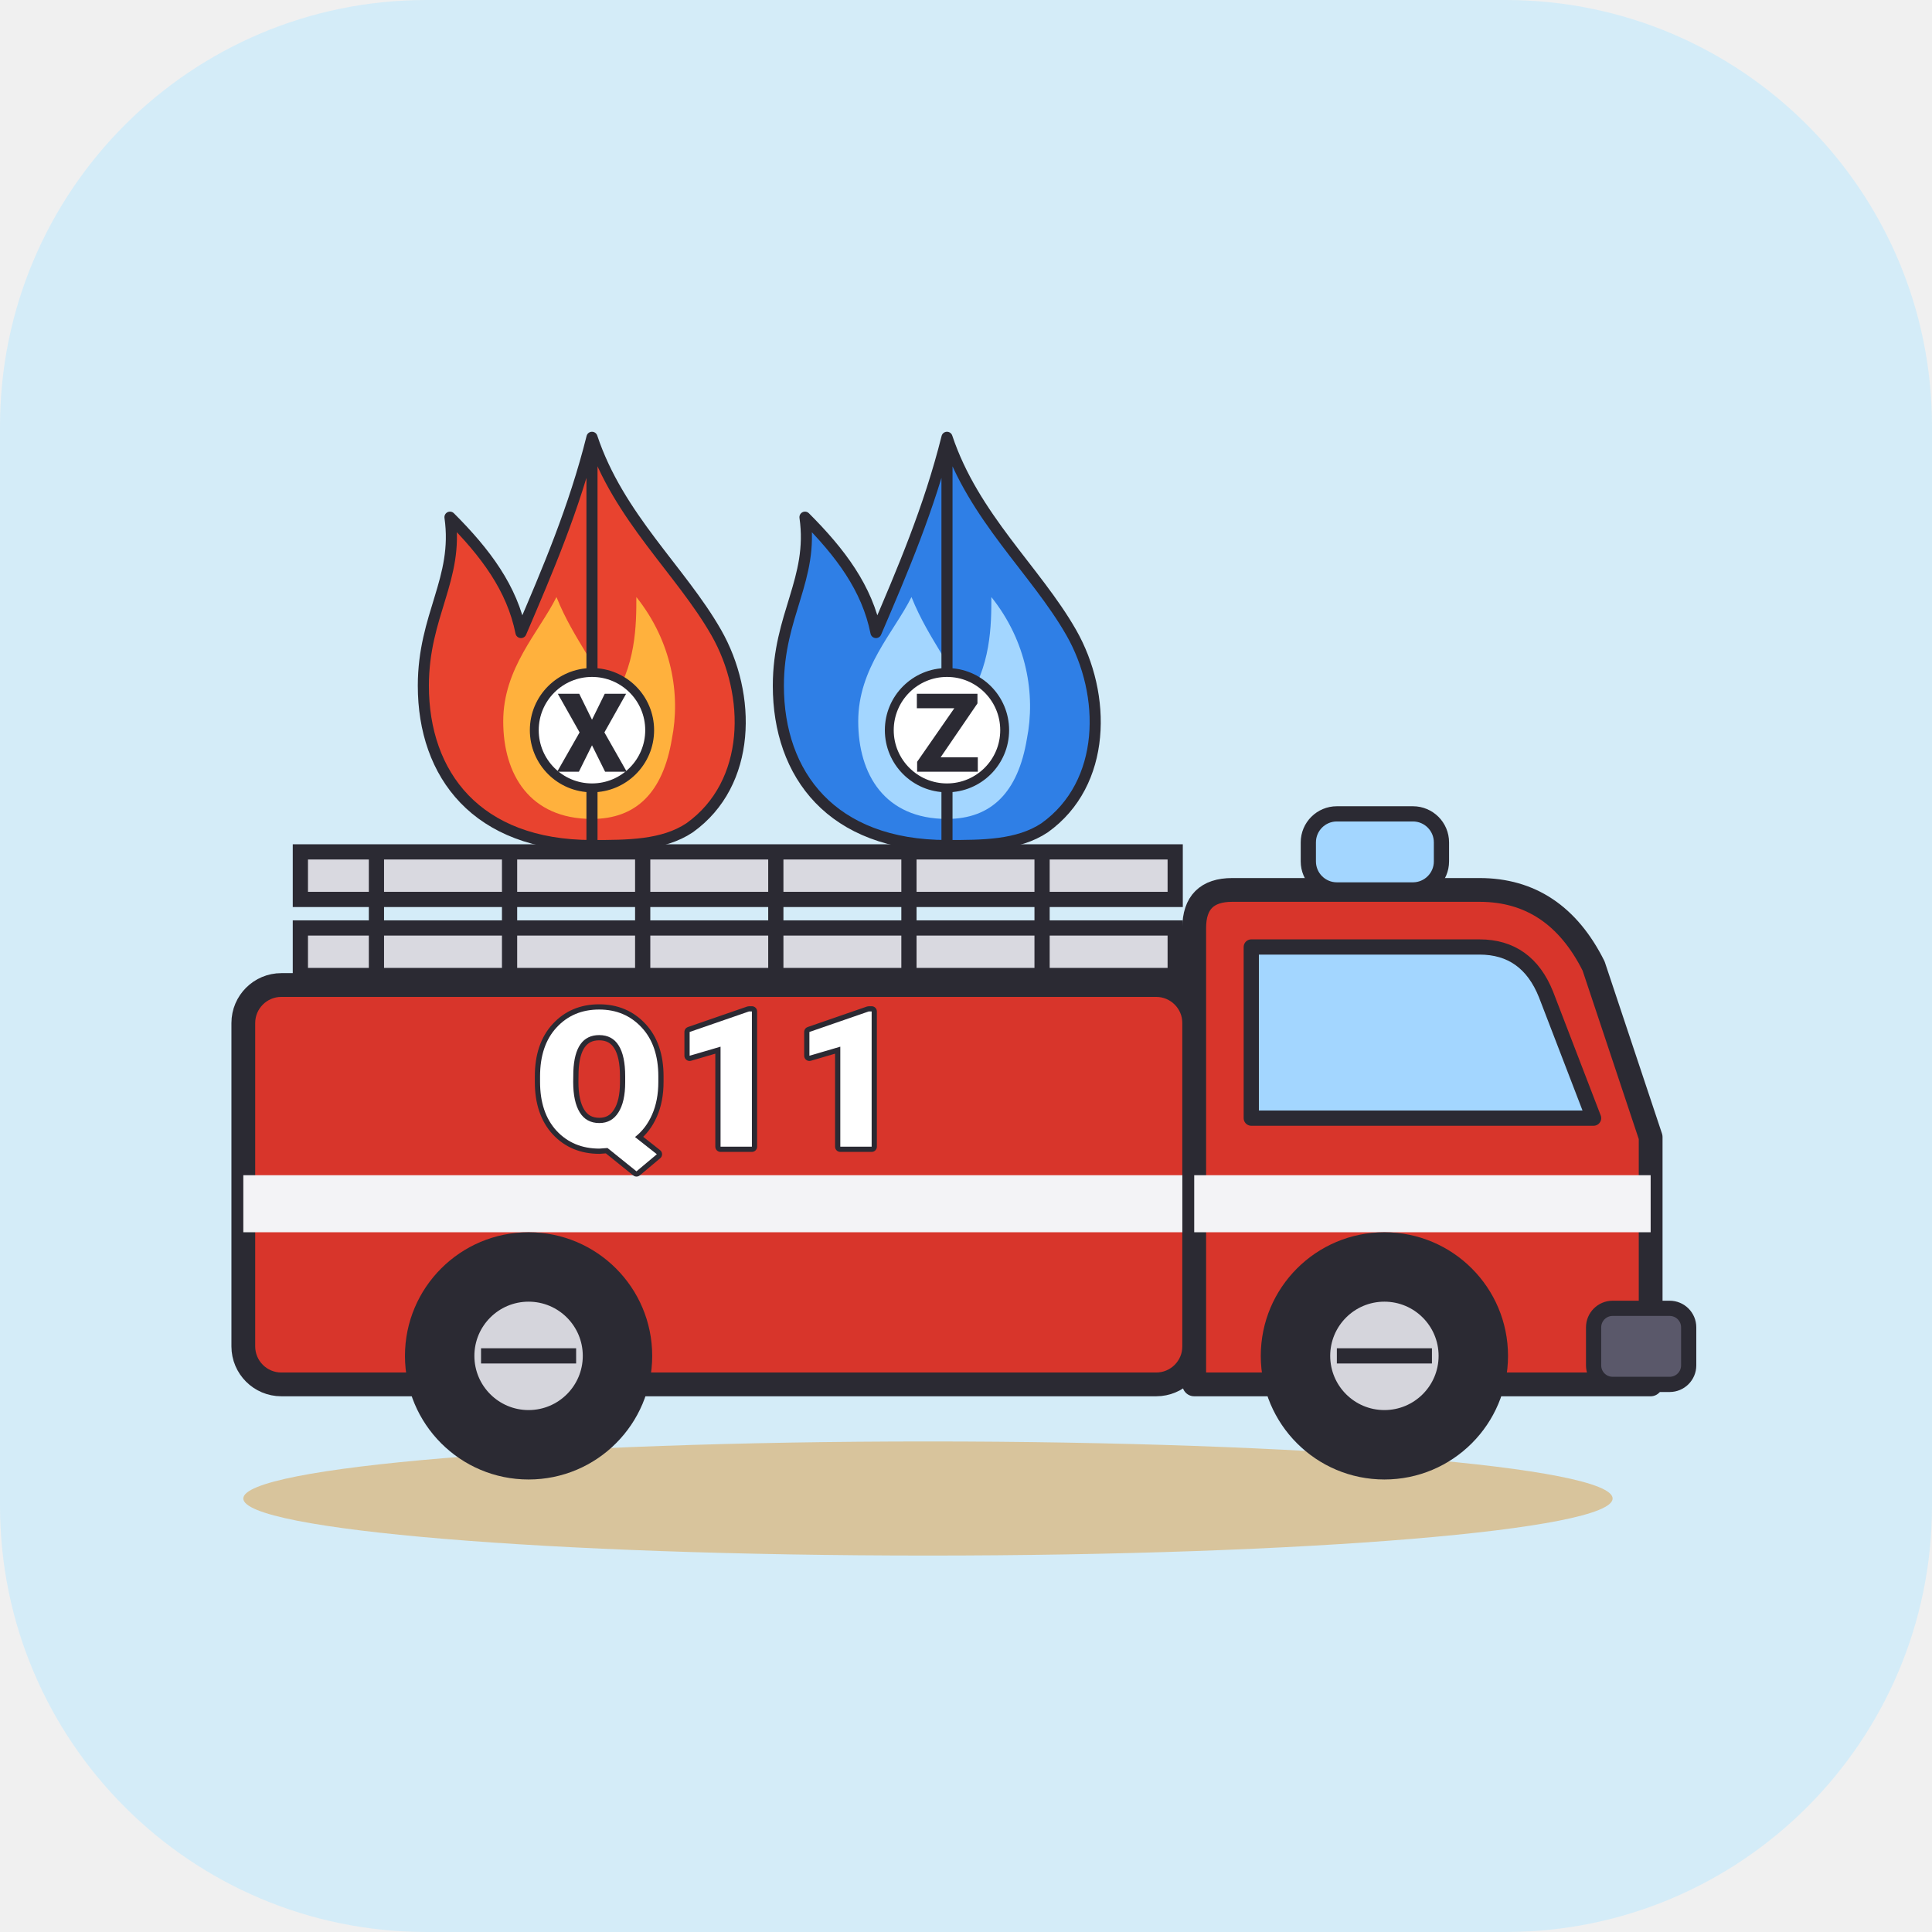
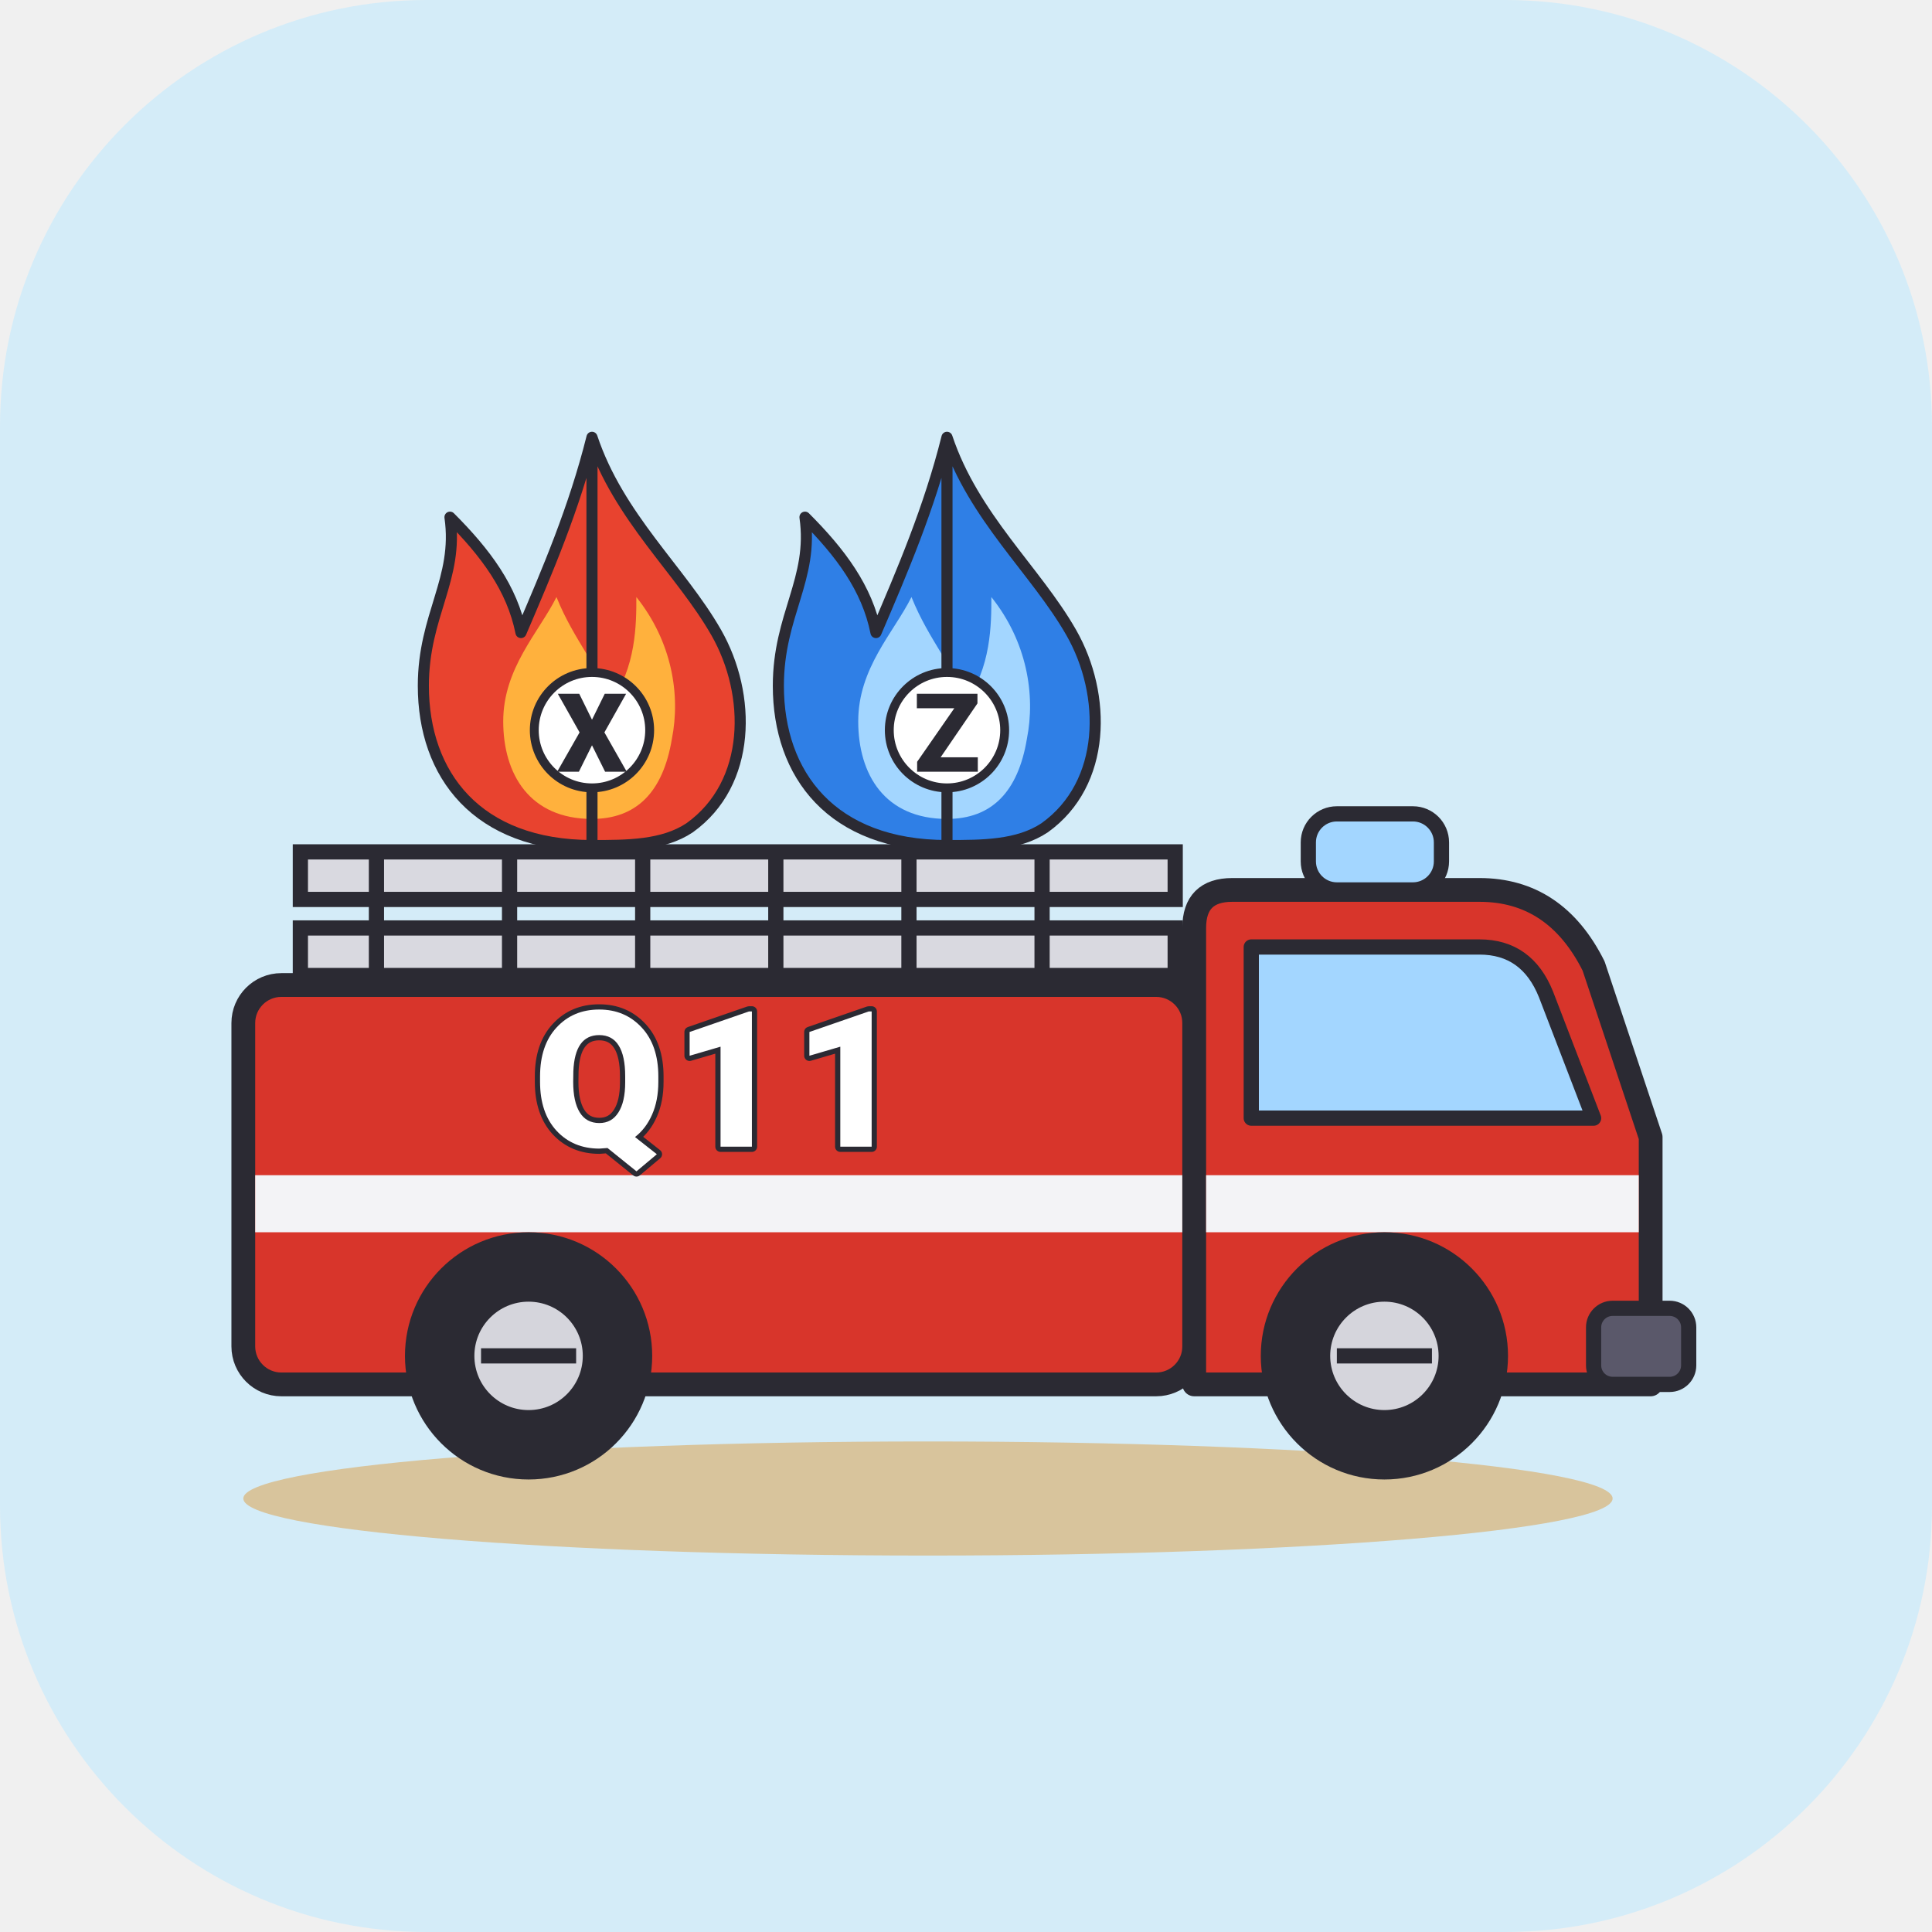
<svg xmlns="http://www.w3.org/2000/svg" viewBox="0 0 512 512" width="512" height="512" role="img" aria-label="Q11 Emergency mark: the red fire truck with Q11 painted in white on its side and a red X flame and a blue Z flame side by side above it, on a sky-blue rounded square">
  <rect width="512" height="512" rx="113" ry="113" fill="#d4ecf8" />
  <g transform="translate(256 256) scale(0.84) translate(-268 -278)">
    <g>
      <g transform="translate(150 240) scale(1.4)">
        <path d="M0 0 C-26 0 -38 -16 -38 -36 C-38 -52 -30 -60 -32 -74 C-24 -66 -18 -58 -16 -48 C-10 -62 -4 -76 0 -92 L0 0 Z" fill="#e8432f" />
        <path d="M0 -92 C6 -74 20 -62 28 -48 C36 -34 36 -14 22 -4 C16 0 8 0 0 0 L0 -92 Z" fill="#e8432f" />
        <path d="M0 -6 C-14 -6 -20 -16 -20 -28 C-20 -40 -12 -48 -8 -56 C-4 -46 2 -40 4 -32 C10 -40 10 -50 10 -56 C18 -46 20 -34 18 -24 C16 -12 10 -6 0 -6 Z" fill="#ffb13d" />
        <path d="M0 0 C-26 0 -38 -16 -38 -36 C-38 -52 -30 -60 -32 -74 C-24 -66 -18 -58 -16 -48 C-10 -62 -4 -76 0 -92 M0 -92 C6 -74 20 -62 28 -48 C36 -34 36 -14 22 -4 C16 0 8 0 0 0 Z" fill="none" stroke="#2b2a33" stroke-width="2.5" stroke-linejoin="round" />
        <g>
          <circle cx="0" cy="-26" r="13" fill="#ffffff" stroke="#2b2a33" stroke-width="2" />
          <text x="0" y="-16.64" text-anchor="middle" font-size="24.7" font-weight="800" fill="#2b2a33" font-family="system-ui, -apple-system, &quot;Segoe UI&quot;, Roboto, sans-serif" style="user-select:none">X</text>
        </g>
      </g>
      <g transform="translate(262 240) scale(1.4)">
        <path d="M0 0 C-26 0 -38 -16 -38 -36 C-38 -52 -30 -60 -32 -74 C-24 -66 -18 -58 -16 -48 C-10 -62 -4 -76 0 -92 L0 0 Z" fill="#2f7fe6" />
        <path d="M0 -92 C6 -74 20 -62 28 -48 C36 -34 36 -14 22 -4 C16 0 8 0 0 0 L0 -92 Z" fill="#2f7fe6" />
        <path d="M0 -6 C-14 -6 -20 -16 -20 -28 C-20 -40 -12 -48 -8 -56 C-4 -46 2 -40 4 -32 C10 -40 10 -50 10 -56 C18 -46 20 -34 18 -24 C16 -12 10 -6 0 -6 Z" fill="#a3d6ff" />
        <path d="M0 0 C-26 0 -38 -16 -38 -36 C-38 -52 -30 -60 -32 -74 C-24 -66 -18 -58 -16 -48 C-10 -62 -4 -76 0 -92 M0 -92 C6 -74 20 -62 28 -48 C36 -34 36 -14 22 -4 C16 0 8 0 0 0 Z" fill="none" stroke="#2b2a33" stroke-width="2.5" stroke-linejoin="round" />
        <g>
          <circle cx="0" cy="-26" r="13" fill="#ffffff" stroke="#2b2a33" stroke-width="2" />
          <text x="0" y="-16.64" text-anchor="middle" font-size="24.7" font-weight="800" fill="#2b2a33" font-family="system-ui, -apple-system, &quot;Segoe UI&quot;, Roboto, sans-serif" style="user-select:none">Z</text>
        </g>
      </g>
      <g transform="translate(256 440) scale(3)">
        <ellipse cx="0" cy="2" rx="72" ry="6" fill="#d8c49c" />
        <g>
          <g stroke="#2b2a33" stroke-width="1.6">
            <rect x="-66" y="-66" width="92" height="5" fill="#d9d9e0" />
            <rect x="-66" y="-58" width="92" height="5" fill="#d9d9e0" />
            <line x1="-58" y1="-66" x2="-58" y2="-53" />
            <line x1="-44" y1="-66" x2="-44" y2="-53" />
            <line x1="-30" y1="-66" x2="-30" y2="-53" />
            <line x1="-16" y1="-66" x2="-16" y2="-53" />
            <line x1="-2" y1="-66" x2="-2" y2="-53" />
            <line x1="12" y1="-66" x2="12" y2="-53" />
          </g>
          <rect x="-72" y="-52" width="100" height="42" rx="4" fill="#d8352b" stroke="#2b2a33" stroke-width="2.5" />
-           <rect x="-72" y="-32" width="100" height="6" fill="#f3f3f6" />
+           <rect x="-70.75" y="-32" width="97.5" height="6" fill="#f3f3f6" />
          <path d="M28 -10 L28 -58 Q28 -62 32 -62 L58 -62 Q66 -62 70 -54 L76 -36 L76 -10 Z" fill="#d8352b" stroke="#2b2a33" stroke-width="2.5" stroke-linejoin="round" />
          <path d="M34 -56 L58 -56 Q63 -56 65 -51 L70 -38 L34 -38 Z" fill="#a3d6ff" stroke="#2b2a33" stroke-width="1.6" stroke-linejoin="round" />
-           <rect x="28" y="-32" width="48" height="6" fill="#f3f3f6" />
+           <rect x="29.25" y="-32" width="45.5" height="6" fill="#f3f3f6" />
          <rect x="70" y="-18" width="10" height="8" rx="2" fill="#5a586a" stroke="#2b2a33" stroke-width="1.6" />
          <rect x="40" y="-70" width="14" height="8" rx="3" fill="#a3d6ff" stroke="#2b2a33" stroke-width="1.6" />
          <g>
            <circle cx="-42" cy="-13" r="13" fill="#2b2a33" />
            <circle cx="-42" cy="-13" r="6.5" fill="#d5d5dc" stroke="#2b2a33" stroke-width="1.6" />
            <line x1="-47" y1="-13" x2="-37" y2="-13" stroke="#2b2a33" stroke-width="1.6" />
          </g>
          <g>
            <circle cx="48" cy="-13" r="13" fill="#2b2a33" />
            <circle cx="48" cy="-13" r="6.5" fill="#d5d5dc" stroke="#2b2a33" stroke-width="1.6" />
            <line x1="43" y1="-13" x2="53" y2="-13" stroke="#2b2a33" stroke-width="1.6" />
          </g>
        </g>
        <text x="-22" y="-35" text-anchor="middle" font-size="20" font-weight="900" fill="#ffffff" stroke="#2b2a33" stroke-width="1.1" stroke-linejoin="round" paint-order="stroke" font-family="system-ui, -apple-system, &quot;Segoe UI&quot;, Roboto, sans-serif" letter-spacing="1" style="user-select:none">Q11</text>
      </g>
    </g>
  </g>
</svg>
